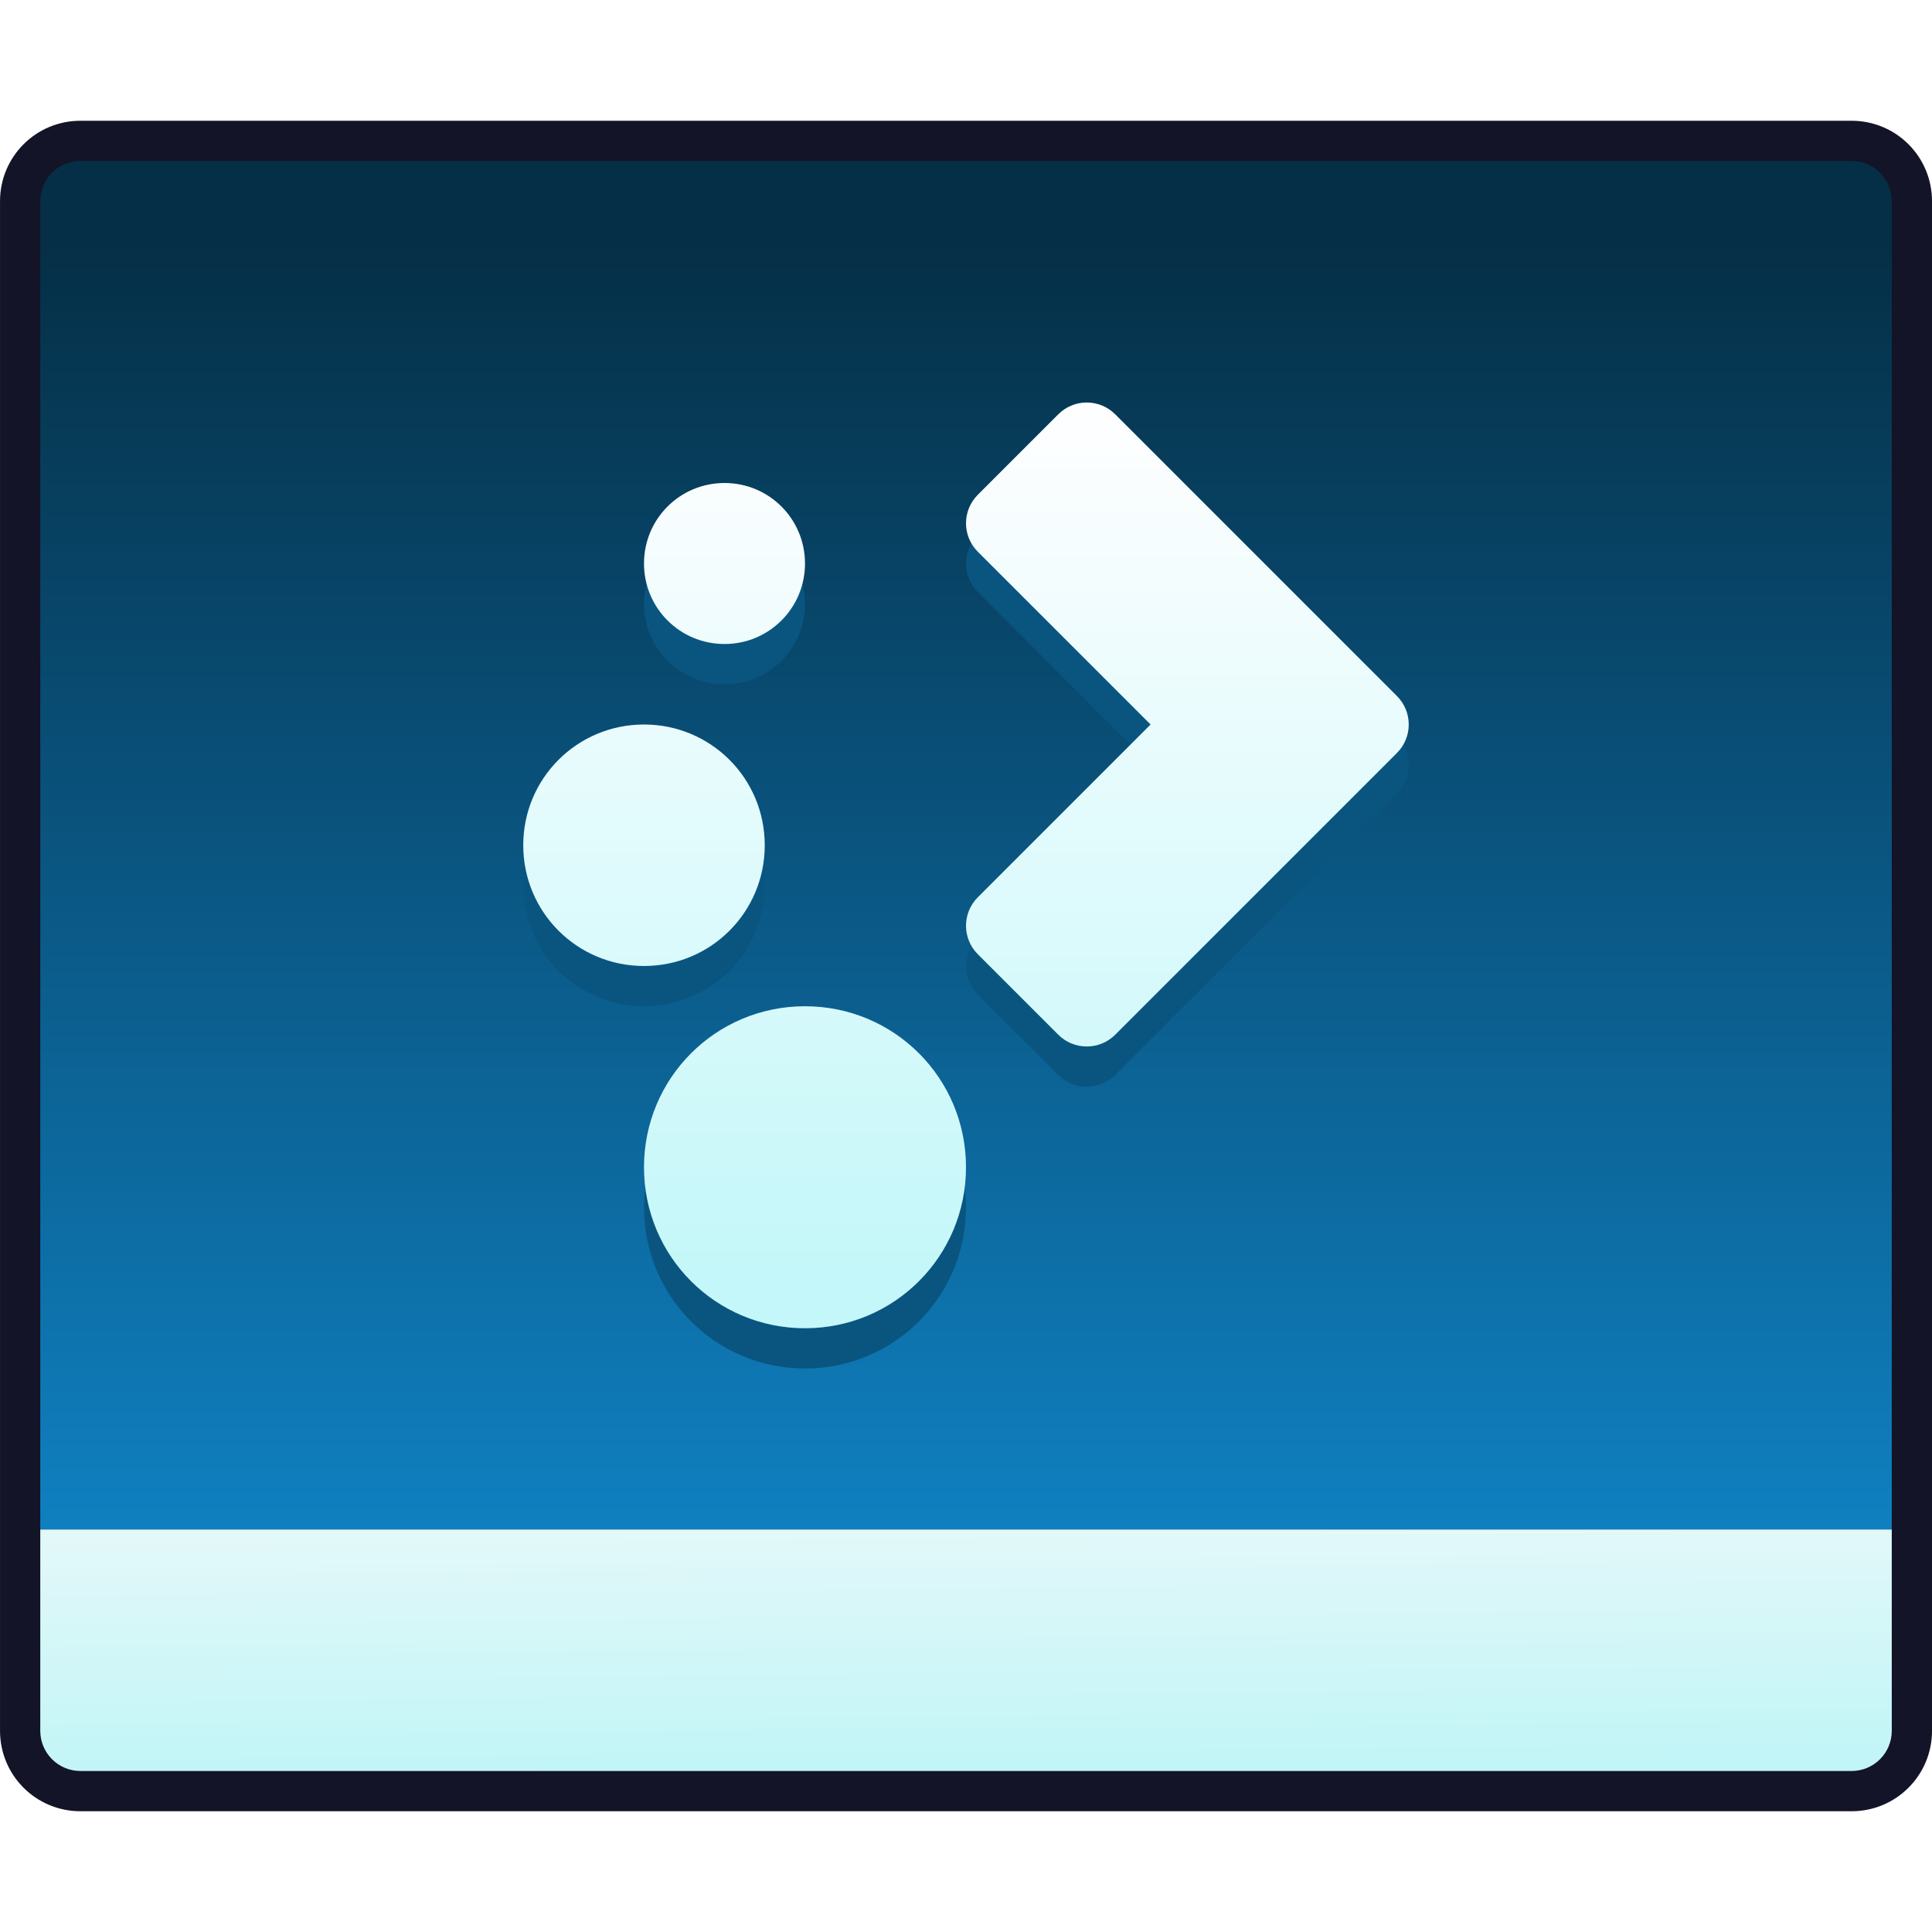
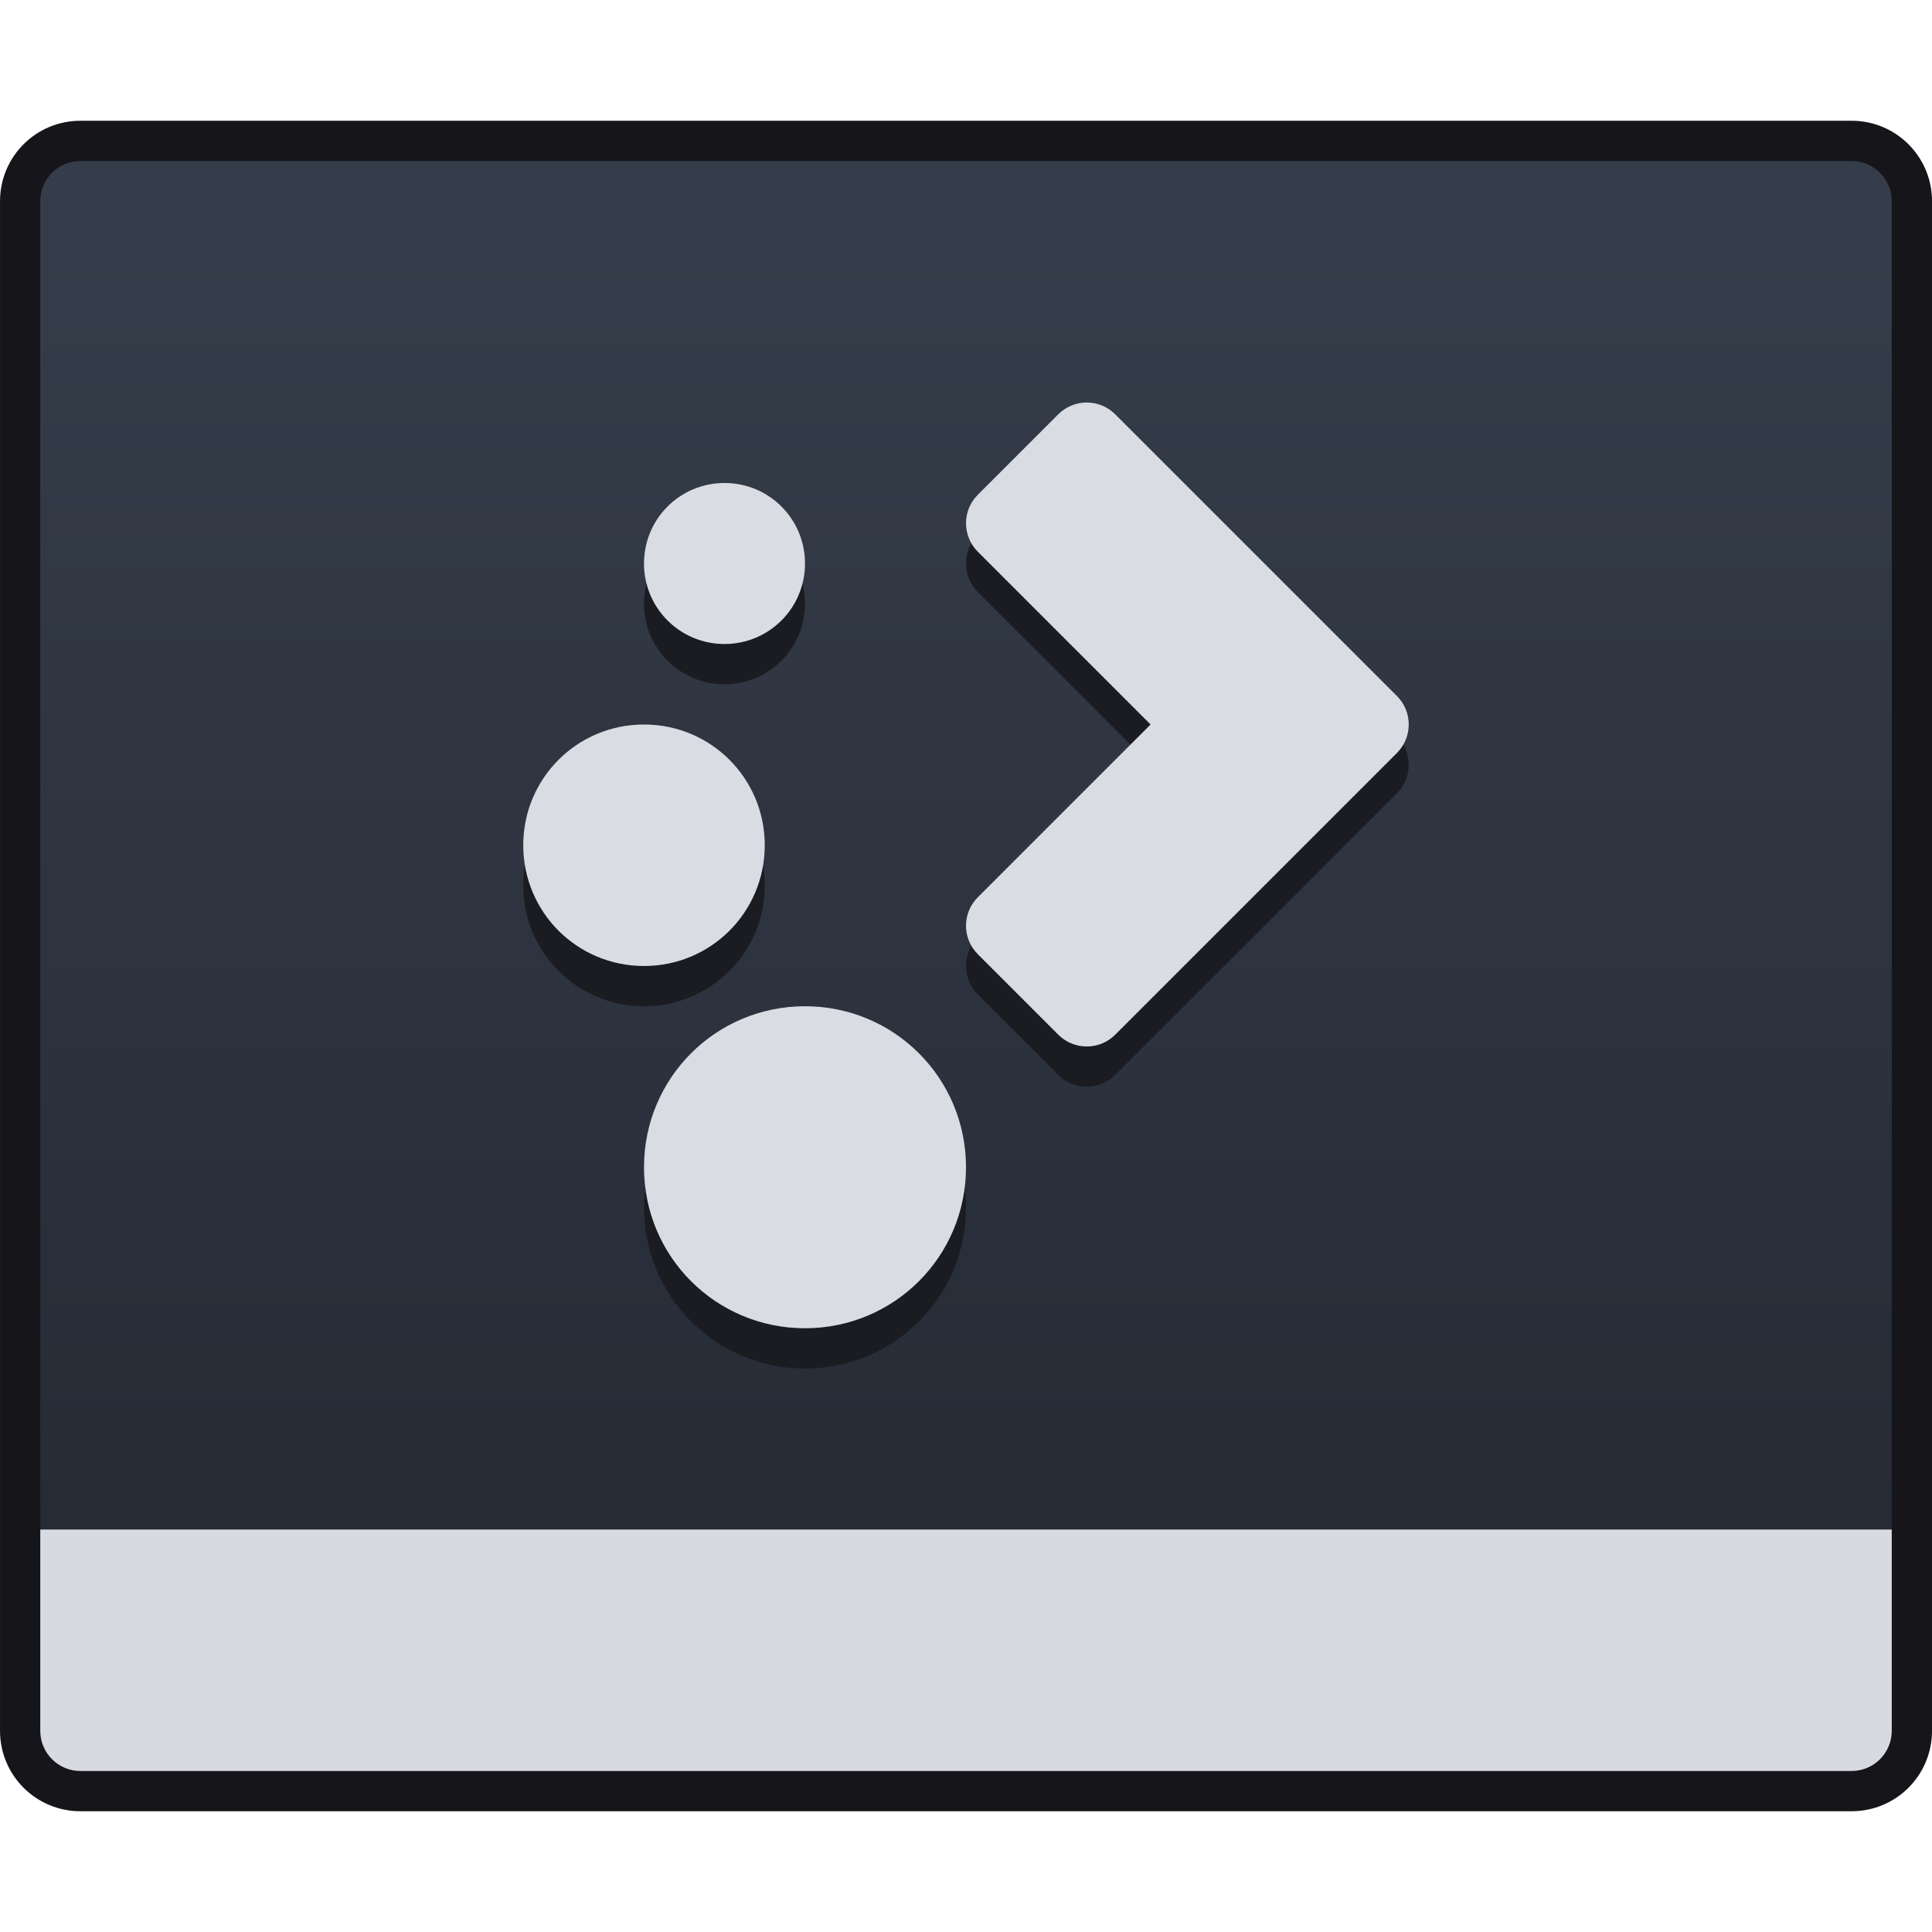
<svg xmlns="http://www.w3.org/2000/svg" xmlns:xlink="http://www.w3.org/1999/xlink" width="48" height="48" viewBox="0 0 48 48" version="1.1" id="svg8">
  <defs id="defs2">
-     <linearGradient id="linearGradient833">
-       <stop id="stop829" offset="0" style="stop-color:#c3f7f9;stop-opacity:1" />
-       <stop id="stop831" offset="1" style="stop-color:#fffeff;stop-opacity:1" />
-     </linearGradient>
-     <linearGradient xlink:href="#linearGradient833" id="linearGradient1087" x1="90" y1="336.117" x2="90" y2="303.85" gradientUnits="userSpaceOnUse" gradientTransform="matrix(0.6818182,0,0,0.6818182,-65.36373,69.47946)" />
-     <linearGradient gradientTransform="matrix(3.779528,0,0,3.779528,-323.0714,-763.8697)" xlink:href="#linearGradient5643" id="linearGradient9532-3" x1="82.815" y1="284.3" x2="82.815" y2="275.304" gradientUnits="userSpaceOnUse" />
-     <linearGradient gradientTransform="matrix(3.779528,0,0,3.779528,31.78571,-719.2983)" gradientUnits="userSpaceOnUse" y2="271.978" x2="-12.695" y1="273.565" x1="-12.681" id="linearGradient7718" xlink:href="#linearGradient4547" />
-     <linearGradient id="linearGradient4547">
-       <stop id="stop4543" offset="0" style="stop-color:#c3f7f9;stop-opacity:1" />
-       <stop id="stop4545" offset="1" style="stop-color:#e5fafb;stop-opacity:1" />
-     </linearGradient>
-     <linearGradient gradientTransform="translate(276,365.7122)" y2="372.65" y1="400.65" x2="-96" x1="-96" gradientUnits="userSpaceOnUse" id="linearGradient5643">
-       <stop id="stop5645" stop-color="#094b71" offset="0" style="stop-color:#1086c9;stop-opacity:1" />
-       <stop id="stop5647" stop-color="#052f47" offset="1" />
+     <linearGradient gradientTransform="matrix(3.779528,0,0,3.779528,-323.0714,-763.8697)" xlink:href="#linearGradient4506" id="linearGradient9532-3" x1="82.815" y1="284.3" x2="82.815" y2="275.304" gradientUnits="userSpaceOnUse" />
+     <linearGradient id="linearGradient4506">
+       <stop id="stop4502" offset="0" style="stop-color:#252a34;stop-opacity:1" />
+       <stop id="stop4504" offset="1" style="stop-color:#353d4b;stop-opacity:1" />
    </linearGradient>
  </defs>
  <g id="layer1" transform="translate(0,-266.65)">
    <g id="layer1-7">
      <g transform="translate(35.07143,-3.99999)" id="g8335">
-         <path style="opacity:1;fill:#131427;fill-opacity:1;stroke:none;stroke-width:1;stroke-opacity:1" d="m -33.071,273.65 h 17.976 5.024 21 c 1.108,0 2,0.892 2,2 v 38 c 0,1.108 -0.892,2 -2,2 h -44 c -1.108,0 -2,-0.892 -2,-2 v -38 c 0,-1.108 0.892,-2 2,-2 z" id="rect9183-4-4" />
+         <path style="opacity:1;fill:#15151a;fill-opacity:1;stroke:none;stroke-width:1;stroke-opacity:1" d="m -33.071,273.65 h 17.976 5.024 21 c 1.108,0 2,0.892 2,2 v 38 c 0,1.108 -0.892,2 -2,2 h -44 c -1.108,0 -2,-0.892 -2,-2 v -38 c 0,-1.108 0.892,-2 2,-2 z" id="rect9183-4-4" />
        <path style="opacity:0.99;fill:url(#linearGradient9532-3);fill-opacity:1.0;stroke:none;stroke-width:1;stroke-opacity:1" d="m -33.071,274.65 c -0.554,-0.003 -1,0.446 -1,1 l -4e-6,33 h 46 l 4e-6,-33 c 0,-0.554 -0.446,-1 -1,-1 h -22 -4 z" id="rect9179-4-3" />
-         <path style="opacity:0.99;fill:url(#linearGradient7718);fill-opacity:1;stroke:none;stroke-width:0.3;stroke-miterlimit:4;stroke-dasharray:none;stroke-opacity:1" d="m -34.071,308.65 v 2 2 1 c 0,0.554 0.446,1 1,1 h 44 c 0.554,0 1,-0.446 1,-1 v -1 -2 -2 h -1 -44 z" id="rect4523" />
+         <path style="opacity:0.99;fill:#d9dce2;fill-opacity:1;stroke:none;stroke-width:0.3;stroke-miterlimit:4;stroke-dasharray:none;stroke-opacity:1" d="m -34.071,308.65 v 2 2 1 c 0,0.554 0.446,1 1,1 h 44 c 0.554,0 1,-0.446 1,-1 v -1 -2 -2 h -1 -44 z" id="rect4523" />
      </g>
    </g>
    <g id="g1747" transform="translate(24)">
-       <path style="fill:#0a5580;fill-opacity:1;stroke-width:0.64" d="m 2.986,277.65 a 1,1 0 0 0 -0.693,0.293 l -2,2 a 1,1 0 0 0 0,1.414 L 4.586,285.65 0.293,289.943 a 1,1 0 0 0 0,1.414 l 2,2 a 1,1 0 0 0 1.414,0 l 7,-7 a 1,1 0 0 0 0,-1.414 l -7,-7 a 1,1 0 0 0 -0.721,-0.293 z m -8.986,2 c -1.108,0 -2,0.892 -2,2 0,1.108 0.892,2 2,2 1.108,0 2,-0.892 2,-2 0,-1.108 -0.892,-2 -2,-2 z m -2,6 c -1.662,0 -3,1.338 -3,3 0,1.662 1.338,3 3,3 1.662,0 3,-1.338 3,-3 0,-1.662 -1.338,-3 -3,-3 z m 4,7 c -2.216,0 -4,1.784 -4,4 0,2.216 1.784,4 4,4 2.216,0 4,-1.784 4,-4 0,-2.216 -1.784,-4 -4,-4 z" id="rect4119-0-7-2" />
-       <path style="fill:url(#linearGradient1087);fill-opacity:1;stroke-width:0.64" d="m 2.986,276.65 a 1,1 0 0 0 -0.693,0.293 l -2,2 a 1,1 0 0 0 0,1.414 l 4.293,4.293 -4.293,4.293 a 1,1 0 0 0 0,1.414 l 2,2 a 1,1 0 0 0 1.414,0 l 7,-7 a 1,1 0 0 0 0,-1.414 l -7,-7 A 1,1 0 0 0 2.986,276.65 Z m -8.986,2 c -1.108,0 -2,0.892 -2,2 0,1.108 0.892,2 2,2 1.108,0 2,-0.892 2,-2 0,-1.108 -0.892,-2 -2,-2 z m -2,6 c -1.662,0 -3,1.338 -3,3 0,1.662 1.338,3 3,3 1.662,0 3,-1.338 3,-3 0,-1.662 -1.338,-3 -3,-3 z m 4,7 c -2.216,0 -4,1.784 -4,4 0,2.216 1.784,4 4,4 2.216,0 4,-1.784 4,-4 0,-2.216 -1.784,-4 -4,-4 z" id="rect4119-0-7" />
+       <path style="fill:#1a1c21;fill-opacity:1;stroke-width:0.64" d="m 2.986,277.65 a 1,1 0 0 0 -0.693,0.293 l -2,2 a 1,1 0 0 0 0,1.414 L 4.586,285.65 0.293,289.943 a 1,1 0 0 0 0,1.414 l 2,2 a 1,1 0 0 0 1.414,0 l 7,-7 a 1,1 0 0 0 0,-1.414 l -7,-7 a 1,1 0 0 0 -0.721,-0.293 z m -8.986,2 c -1.108,0 -2,0.892 -2,2 0,1.108 0.892,2 2,2 1.108,0 2,-0.892 2,-2 0,-1.108 -0.892,-2 -2,-2 z m -2,6 c -1.662,0 -3,1.338 -3,3 0,1.662 1.338,3 3,3 1.662,0 3,-1.338 3,-3 0,-1.662 -1.338,-3 -3,-3 z m 4,7 c -2.216,0 -4,1.784 -4,4 0,2.216 1.784,4 4,4 2.216,0 4,-1.784 4,-4 0,-2.216 -1.784,-4 -4,-4 z" id="rect4119-0-7-2" />
+       <path style="fill:#d9dce2;fill-opacity:1;stroke-width:0.64" d="m 2.986,276.65 a 1,1 0 0 0 -0.693,0.293 l -2,2 a 1,1 0 0 0 0,1.414 l 4.293,4.293 -4.293,4.293 a 1,1 0 0 0 0,1.414 l 2,2 a 1,1 0 0 0 1.414,0 l 7,-7 a 1,1 0 0 0 0,-1.414 l -7,-7 A 1,1 0 0 0 2.986,276.65 Z m -8.986,2 c -1.108,0 -2,0.892 -2,2 0,1.108 0.892,2 2,2 1.108,0 2,-0.892 2,-2 0,-1.108 -0.892,-2 -2,-2 z m -2,6 c -1.662,0 -3,1.338 -3,3 0,1.662 1.338,3 3,3 1.662,0 3,-1.338 3,-3 0,-1.662 -1.338,-3 -3,-3 z m 4,7 c -2.216,0 -4,1.784 -4,4 0,2.216 1.784,4 4,4 2.216,0 4,-1.784 4,-4 0,-2.216 -1.784,-4 -4,-4 z" id="rect4119-0-7" />
    </g>
  </g>
</svg>
